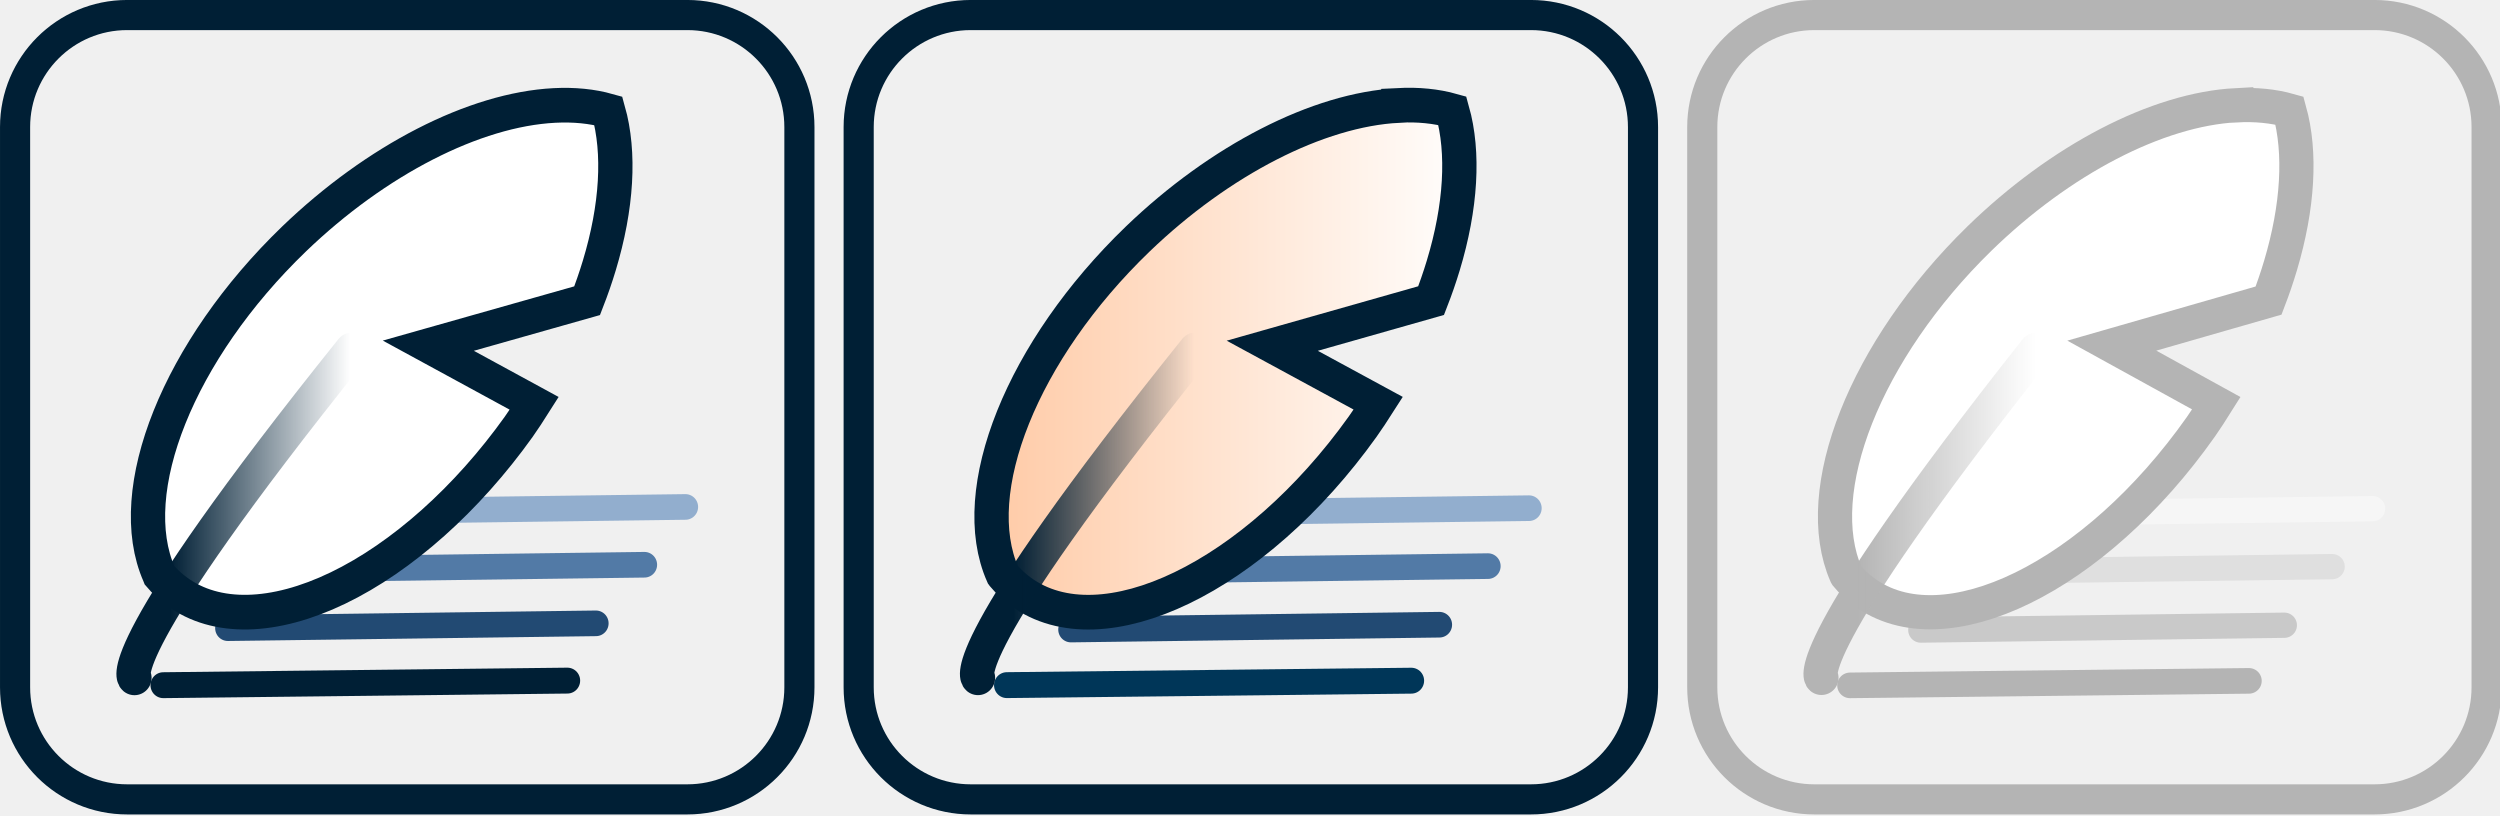
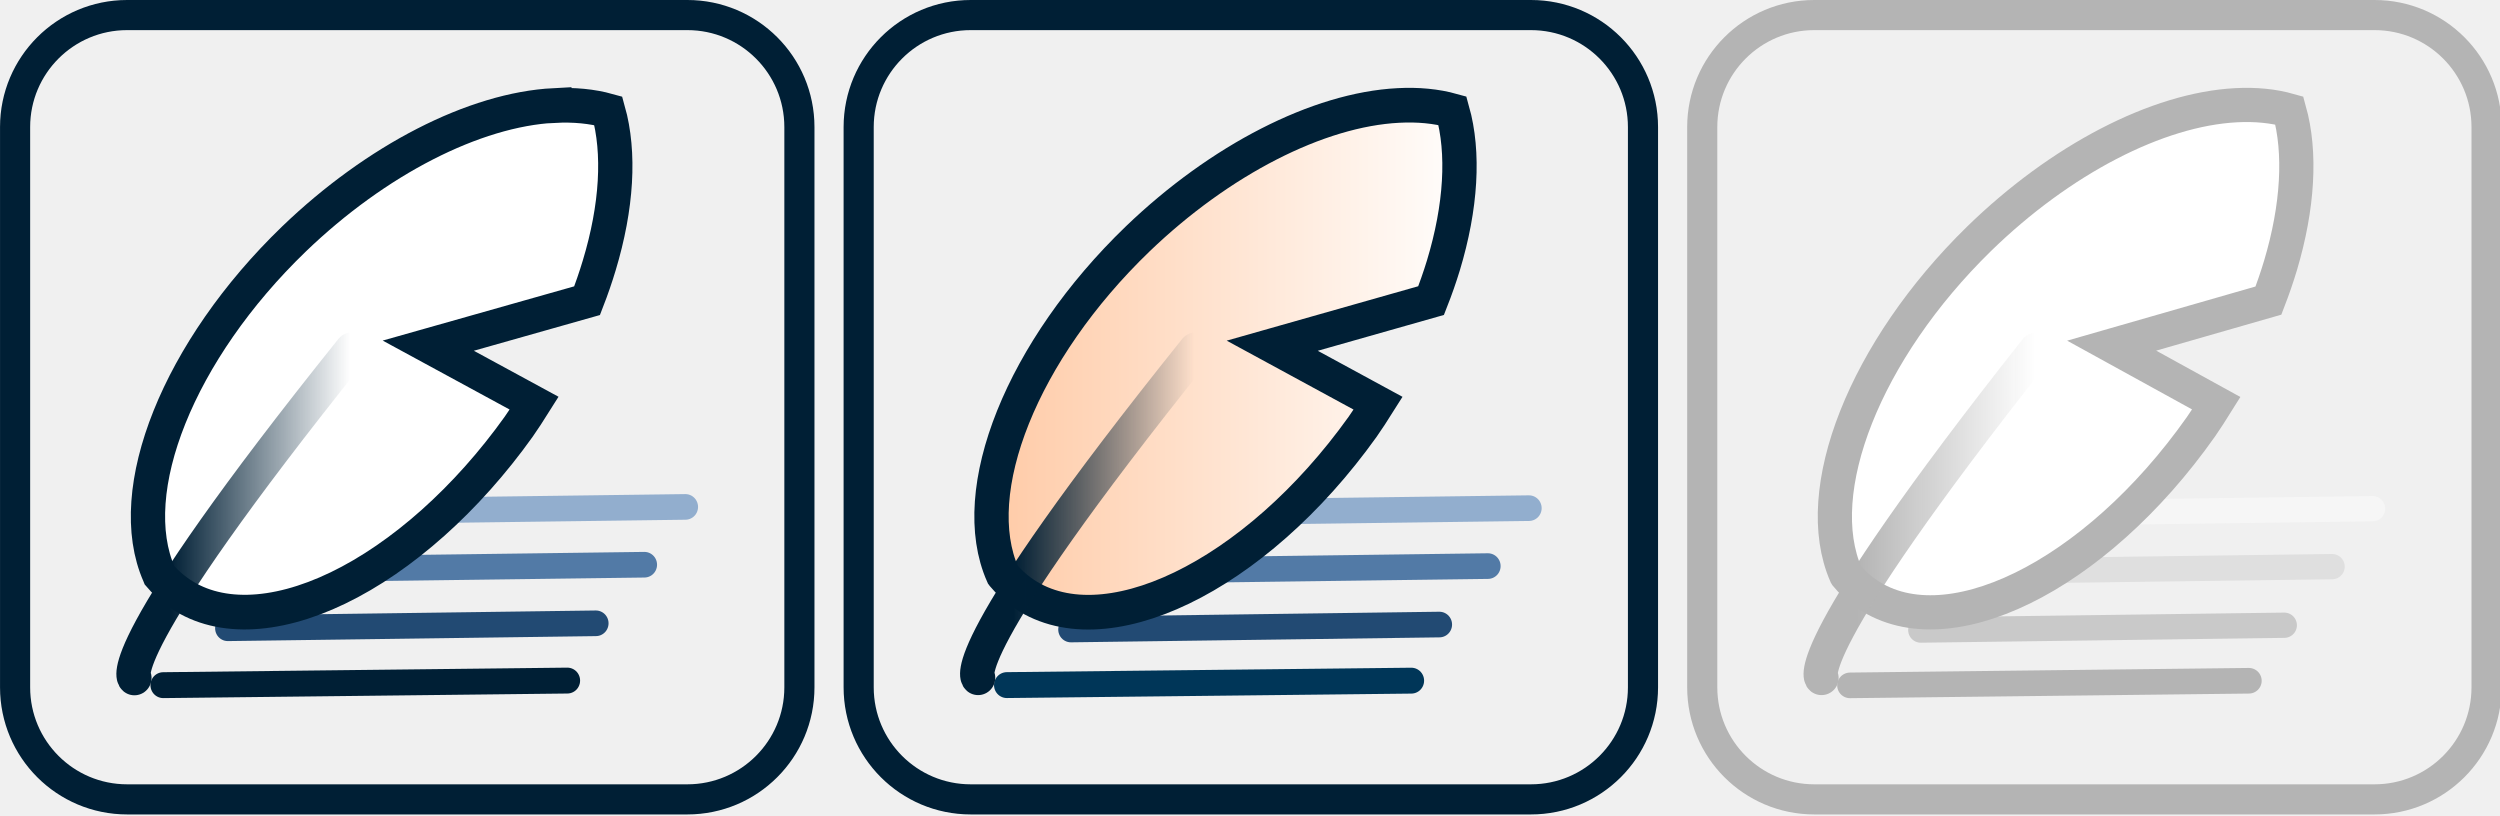
- <svg xmlns="http://www.w3.org/2000/svg" xmlns:xlink="http://www.w3.org/1999/xlink" width="22.739mm" height="7.418mm" viewBox="0 0 22.739 7.418" version="1.1" id="svg1">
-   <defs id="defs1">
-     <linearGradient id="linearGradient23">
-       <stop style="stop-color:#ffc9a4;stop-opacity:1;" offset="0" id="stop23" />
-       <stop style="stop-color:#ffffff;stop-opacity:1;" offset="1" id="stop24" />
+ <svg xmlns="http://www.w3.org/2000/svg" xmlns:xlink="http://www.w3.org/1999/xlink" width="85.943" height="28.036" viewBox="0 0 22.739 7.418">
+   <defs>
+     <linearGradient id="c">
+       <stop style="stop-color:#ffc9a4;stop-opacity:1" offset="0" />
+       <stop style="stop-color:#fff;stop-opacity:1" offset="1" />
    </linearGradient>
-     <linearGradient id="linearGradient20">
-       <stop style="stop-color:#b4b4b4;stop-opacity:1;" offset="0.208" id="stop19" />
-       <stop style="stop-color:#b4b4b4;stop-opacity:0;" offset="0.934" id="stop20" />
+     <linearGradient id="b">
+       <stop style="stop-color:#b4b4b4;stop-opacity:1" offset=".208" />
+       <stop style="stop-color:#b4b4b4;stop-opacity:0" offset=".934" />
    </linearGradient>
-     <linearGradient id="linearGradient16">
-       <stop style="stop-color:#001f35;stop-opacity:1;" offset="0.208" id="stop16" />
-       <stop style="stop-color:#001f35;stop-opacity:0;" offset="0.934" id="stop17" />
+     <linearGradient id="a">
+       <stop style="stop-color:#001f35;stop-opacity:1" offset=".208" />
+       <stop style="stop-color:#001f35;stop-opacity:0" offset=".934" />
    </linearGradient>
-     <linearGradient xlink:href="#linearGradient16" id="linearGradient17" x1="10.158" y1="9.889" x2="12.355" y2="9.889" gradientUnits="userSpaceOnUse" gradientTransform="matrix(0.8737315,0,0,0.8756095,-7.046709,-4.074147)" />
-     <linearGradient xlink:href="#linearGradient16" id="linearGradient17-2" x1="10.158" y1="9.889" x2="12.355" y2="9.889" gradientUnits="userSpaceOnUse" gradientTransform="matrix(0.8737315,0,0,0.8756095,0.620836,-4.068826)" />
-     <linearGradient xlink:href="#linearGradient20" id="linearGradient17-1" x1="10.158" y1="9.889" x2="12.355" y2="9.889" gradientUnits="userSpaceOnUse" gradientTransform="matrix(1.014826,0,0,1.042205,6.121423,-5.637295)" />
-     <linearGradient xlink:href="#linearGradient23" id="linearGradient24" x1="9.607" y1="3.249" x2="13.454" y2="3.249" gradientUnits="userSpaceOnUse" gradientTransform="translate(0,0.153526)" />
+     <linearGradient xlink:href="#a" id="f" x1="10.158" y1="9.889" x2="12.355" y2="9.889" gradientUnits="userSpaceOnUse" gradientTransform="matrix(.87373 0 0 .87561 -7.047 -4.074)" />
+     <linearGradient xlink:href="#a" id="e" x1="10.158" y1="9.889" x2="12.355" y2="9.889" gradientUnits="userSpaceOnUse" gradientTransform="matrix(.87373 0 0 .87561 .62 -4.069)" />
+     <linearGradient xlink:href="#b" id="g" x1="10.158" y1="9.889" x2="12.355" y2="9.889" gradientUnits="userSpaceOnUse" gradientTransform="matrix(1.01483 0 0 1.0422 6.121 -5.637)" />
+     <linearGradient xlink:href="#c" id="d" x1="9.607" y1="3.249" x2="13.454" y2="3.249" gradientUnits="userSpaceOnUse" gradientTransform="translate(0 .154)" />
  </defs>
-   <g id="layer1" transform="translate(-0.00487459,0.00482413)">
-     <rect style="fill:none;stroke-width:5;stroke-linecap:round" id="rect1" width="100.911" height="81.417" x="3.249" y="3.44" rx="1.058" />
-     <rect style="fill:none;stroke:#001f35;stroke-width:0.274;stroke-linecap:round;stroke-dasharray:none;stroke-opacity:1" id="rect2" width="7.134" height="7.134" x="0.142" y="0.132" rx="1.019" ry="1.019" />
-     <rect style="fill:none;stroke:#001f35;stroke-width:0.274;stroke-linecap:round;stroke-dasharray:none;stroke-opacity:1" id="rect2-2" width="7.134" height="7.134" x="7.815" y="0.132" rx="1.019" ry="1.019" />
-     <path style="fill:none;stroke:#f6f6f6;stroke-width:0.23;stroke-linecap:round;stroke-dasharray:none;stroke-opacity:1" d="m 18.279,4.666 3.306,-0.044" id="path18-8-3-0-2" />
-     <path style="fill:none;stroke:none;stroke-width:0.132;stroke-linecap:round;stroke-dasharray:none;stroke-opacity:1" d="M 16.779,6.27 20.246,6.256 Z" id="path17-4" />
-     <path style="fill:none;stroke:#dfdfdf;stroke-width:0.23;stroke-linecap:round;stroke-dasharray:none;stroke-opacity:1" d="m 17.911,5.193 3.306,-0.044" id="path18-8-3-8" />
-     <rect style="fill:none;stroke:#b4b4b4;stroke-width:0.274;stroke-linecap:round;stroke-dasharray:none;stroke-opacity:1" id="rect2-6" width="7.134" height="7.134" x="15.488" y="0.132" rx="1.019" ry="1.019" />
-     <path style="fill:none;stroke:#c9c9c9;stroke-width:0.23;stroke-linecap:round;stroke-dasharray:none;stroke-opacity:1" d="m 17.476,5.726 3.306,-0.044" id="path18-8-9" />
-     <path id="path10-8" style="fill:#ffffff;fill-opacity:1;stroke:#b4b4b4;stroke-width:0.311;stroke-linecap:round;stroke-dasharray:none;stroke-opacity:1" d="m 20.345,0.952 a 1.651,3.021 45.011 0 0 -2.338,1.215 1.651,3.021 45.011 0 0 -1.21,3.056 1.643,3.036 34.567 0 0 0.003,0.005 1.643,3.036 34.567 0 0 0.157,0.149 A 1.643,3.036 34.567 0 0 20.024,3.876 1.643,3.036 34.567 0 0 20.164,3.663 l -0.951,-0.524 1.426,-0.41 A 1.643,3.036 34.567 0 0 20.748,2.409 1.643,3.036 34.567 0 0 20.829,1.001 1.651,3.021 45.011 0 0 20.345,0.953 Z" />
-     <path style="fill:none;stroke:#b4b4b4;stroke-width:0.233;stroke-linecap:round;stroke-dasharray:none;stroke-opacity:1" d="m 16.832,6.229 3.628,-0.041" id="path18-2" />
-     <g id="g25" transform="matrix(1.177584,0,0,1.189582,-2.427072,-0.7916876)">
-       <path style="fill:none;stroke:#92aece;stroke-width:0.196;stroke-linecap:round;stroke-dasharray:none;stroke-opacity:1" d="m 11.029,4.584 2.846,-0.037" id="path18-8-3-0-4" />
-       <path style="fill:none;stroke:none;stroke-width:0.112;stroke-linecap:round;stroke-dasharray:none;stroke-opacity:1" d="m 9.796,5.935 2.985,-0.012 z" id="path17-7" />
-       <path style="fill:none;stroke:#527aa6;stroke-width:0.196;stroke-linecap:round;stroke-dasharray:none;stroke-opacity:1" d="m 10.712,5.027 2.846,-0.037" id="path18-8-3-3" />
-       <path style="fill:none;stroke:#224a73;stroke-width:0.196;stroke-linecap:round;stroke-dasharray:none;stroke-opacity:1" d="m 10.337,5.475 2.846,-0.037" id="path18-8-31" />
-       <path id="path10-3" style="fill:url(#linearGradient24);fill-opacity:1;stroke:#001f35;stroke-width:0.265;stroke-linecap:round;stroke-dasharray:none;stroke-opacity:1" d="m 12.866,1.468 a 1.404,2.57 46.308 0 0 -2.013,1.021 1.404,2.57 46.308 0 0 -1.042,2.567 1.403,2.571 35.781 0 0 0.003,0.004 A 1.403,2.571 35.781 0 0 9.949,5.185 1.403,2.571 35.781 0 0 12.59,3.924 1.403,2.571 35.781 0 0 12.711,3.745 L 11.892,3.305 13.119,2.96 a 1.403,2.571 35.781 0 0 0.094,-0.269 1.403,2.571 35.781 0 0 0.07,-1.183 1.404,2.57 46.308 0 0 -0.417,-0.041 z" />
-       <path style="fill:none;stroke:#003658;stroke-width:0.198;stroke-linecap:round;stroke-dasharray:none;stroke-opacity:1" d="M 9.842,5.9 12.966,5.866" id="path18-6" />
-       <path style="fill:none;stroke:url(#linearGradient17-2);stroke-width:0.265;stroke-linecap:round;stroke-dasharray:none;stroke-opacity:1" d="M 11.3,3.336 C 9.409,5.667 9.619,5.844 9.619,5.844 v 0" id="path12-5" />
+   <g transform="translate(-.005 .005)">
+     <rect style="fill:none;stroke-width:5;stroke-linecap:round" width="100.911" height="81.417" x="3.249" y="3.44" rx="1.058" />
+     <rect style="fill:none;stroke:#001f35;stroke-width:.274;stroke-linecap:round;stroke-dasharray:none;stroke-opacity:1" width="7.134" height="7.134" x=".142" y=".132" rx="1.019" ry="1.019" />
+     <rect style="fill:none;stroke:#001f35;stroke-width:.274;stroke-linecap:round;stroke-dasharray:none;stroke-opacity:1" width="7.134" height="7.134" x="7.815" y=".132" rx="1.019" ry="1.019" />
+     <path style="fill:none;stroke:#f6f6f6;stroke-width:.23;stroke-linecap:round;stroke-dasharray:none;stroke-opacity:1" d="m18.28 4.666 3.305-.044" />
+     <path style="fill:none;stroke:none;stroke-width:.132;stroke-linecap:round;stroke-dasharray:none;stroke-opacity:1" d="m16.779 6.27 3.467-.014z" />
+     <path style="fill:none;stroke:#dfdfdf;stroke-width:.23;stroke-linecap:round;stroke-dasharray:none;stroke-opacity:1" d="m17.911 5.193 3.306-.044" />
+     <rect style="fill:none;stroke:#b4b4b4;stroke-width:.274;stroke-linecap:round;stroke-dasharray:none;stroke-opacity:1" width="7.134" height="7.134" x="15.488" y=".132" rx="1.019" ry="1.019" />
+     <path style="fill:none;stroke:#c9c9c9;stroke-width:.23;stroke-linecap:round;stroke-dasharray:none;stroke-opacity:1" d="m17.476 5.726 3.306-.044" />
+     <path style="fill:#fff;fill-opacity:1;stroke:#b4b4b4;stroke-width:.311;stroke-linecap:round;stroke-dasharray:none;stroke-opacity:1" d="M20.345.952a1.65 3.021 45.01 0 0-2.339 1.215 1.65 3.021 45.01 0 0-1.21 3.056 1.643 3.036 34.567 0 0 .003.005 1.643 3.036 34.567 0 0 .157.149 1.643 3.036 34.567 0 0 3.068-1.5 1.643 3.036 34.567 0 0 .14-.214l-.952-.524 1.426-.41a1.643 3.036 34.567 0 0 .11-.32A1.643 3.036 34.567 0 0 20.828 1a1.65 3.021 45.01 0 0-.483-.048z" />
+     <path style="fill:none;stroke:#b4b4b4;stroke-width:.233;stroke-linecap:round;stroke-dasharray:none;stroke-opacity:1" d="m16.832 6.229 3.628-.042" />
+     <path style="fill:none;stroke:#92aece;stroke-width:.196;stroke-linecap:round;stroke-dasharray:none;stroke-opacity:1" d="m11.029 4.584 2.846-.037" transform="matrix(1.17758 0 0 1.18958 -2.427 -.792)" />
+     <path style="fill:none;stroke:none;stroke-width:.112;stroke-linecap:round;stroke-dasharray:none;stroke-opacity:1" d="m9.796 5.935 2.986-.012z" transform="matrix(1.17758 0 0 1.18958 -2.427 -.792)" />
+     <path style="fill:none;stroke:#527aa6;stroke-width:.196;stroke-linecap:round;stroke-dasharray:none;stroke-opacity:1" d="m10.712 5.027 2.846-.037" transform="matrix(1.17758 0 0 1.18958 -2.427 -.792)" />
+     <path style="fill:none;stroke:#224a73;stroke-width:.196;stroke-linecap:round;stroke-dasharray:none;stroke-opacity:1" d="m10.337 5.475 2.846-.038" transform="matrix(1.17758 0 0 1.18958 -2.427 -.792)" />
+     <path style="fill:url(#d);fill-opacity:1;stroke:#001f35;stroke-width:.265;stroke-linecap:round;stroke-dasharray:none;stroke-opacity:1" d="M12.866 1.468a1.404 2.57 46.308 0 0-2.013 1.02 1.404 2.57 46.308 0 0-1.042 2.568 1.403 2.571 35.78 0 0 .003.004 1.403 2.571 35.78 0 0 .135.125 1.403 2.571 35.78 0 0 2.641-1.26 1.403 2.571 35.78 0 0 .12-.18l-.818-.44 1.227-.345a1.403 2.571 35.78 0 0 .095-.269 1.403 2.571 35.78 0 0 .07-1.183 1.404 2.57 46.308 0 0-.418-.04z" transform="matrix(1.17758 0 0 1.18958 -2.427 -.792)" />
+     <path style="fill:none;stroke:#003658;stroke-width:.198;stroke-linecap:round;stroke-dasharray:none;stroke-opacity:1" d="m9.842 5.9 3.124-.034" transform="matrix(1.17758 0 0 1.18958 -2.427 -.792)" />
+     <path style="fill:none;stroke:url(#e);stroke-width:.265;stroke-linecap:round;stroke-dasharray:none;stroke-opacity:1" d="M11.3 3.336C9.41 5.667 9.62 5.844 9.62 5.844v0" transform="matrix(1.17758 0 0 1.18958 -2.427 -.792)" />
+     <g>
+       <path style="fill:none;stroke:#92aece;stroke-width:.196;stroke-linecap:round;stroke-dasharray:none;stroke-opacity:1" d="m3.366 4.569 2.846-.037" transform="matrix(1.1764 0 0 1.18949 -1.069 -.785)" />
+       <path style="fill:none;stroke:#527aa6;stroke-width:.196;stroke-linecap:round;stroke-dasharray:none;stroke-opacity:1" d="m3.049 5.011 2.846-.037" transform="matrix(1.1764 0 0 1.18949 -1.069 -.785)" />
+       <path style="fill:none;stroke:none;stroke-width:.112;stroke-linecap:round;stroke-dasharray:none;stroke-opacity:1" d="m2.129 5.93 2.985-.012z" transform="matrix(1.1764 0 0 1.18949 -1.069 -.785)" />
+       <path style="fill:none;stroke:#001f35;stroke-width:.198;stroke-linecap:round;stroke-dasharray:none;stroke-opacity:1" d="m2.175 5.895 3.124-.035" transform="matrix(1.1764 0 0 1.18949 -1.069 -.785)" />
+       <path style="fill:none;stroke:#224a73;stroke-width:.196;stroke-linecap:round;stroke-dasharray:none;stroke-opacity:1" d="m2.674 5.46 2.846-.038" transform="matrix(1.1764 0 0 1.18949 -1.069 -.785)" />
+       <path style="fill:#fff;fill-opacity:1;stroke:#001f35;stroke-width:.265;stroke-linecap:round;stroke-dasharray:none;stroke-opacity:1" d="M5.199 1.462a1.404 2.57 46.308 0 0-2.013 1.021A1.404 2.57 46.308 0 0 2.144 5.05a1.403 2.571 35.78 0 0 .002.005 1.403 2.571 35.78 0 0 .135.124 1.403 2.571 35.78 0 0 2.642-1.26 1.403 2.571 35.78 0 0 .12-.18l-.819-.44 1.228-.344a1.403 2.571 35.78 0 0 .094-.27 1.403 2.571 35.78 0 0 .07-1.182 1.404 2.57 46.308 0 0-.417-.04z" transform="matrix(1.1764 0 0 1.18949 -1.069 -.785)" />
+       <path style="fill:none;stroke:url(#f);stroke-width:.265;stroke-linecap:round;stroke-dasharray:none;stroke-opacity:1" d="M3.633 3.33C1.74 5.663 1.952 5.84 1.952 5.84v0" transform="matrix(1.1764 0 0 1.18949 -1.069 -.785)" />
    </g>
-     <g id="g24" transform="matrix(1.176405,0,0,1.18949,-1.06857,-0.7846674)">
-       <path style="fill:none;stroke:#92aece;stroke-width:0.196;stroke-linecap:round;stroke-dasharray:none;stroke-opacity:1" d="M 3.366,4.569 6.212,4.532" id="path18-8-3-0" />
-       <path style="fill:none;stroke:#527aa6;stroke-width:0.196;stroke-linecap:round;stroke-dasharray:none;stroke-opacity:1" d="M 3.049,5.011 5.895,4.974" id="path18-8-3" />
-       <path style="fill:none;stroke:none;stroke-width:0.112;stroke-linecap:round;stroke-dasharray:none;stroke-opacity:1" d="M 2.129,5.93 5.114,5.918 Z" id="path17" />
-       <path style="fill:none;stroke:#001f35;stroke-width:0.198;stroke-linecap:round;stroke-dasharray:none;stroke-opacity:1" d="M 2.175,5.895 5.299,5.86" id="path18" />
-       <path style="fill:none;stroke:#224a73;stroke-width:0.196;stroke-linecap:round;stroke-dasharray:none;stroke-opacity:1" d="M 2.674,5.459 5.52,5.422" id="path18-8" />
-       <path id="path10" style="fill:#ffffff;fill-opacity:1;stroke:#001f35;stroke-width:0.265;stroke-linecap:round;stroke-dasharray:none;stroke-opacity:1" d="M 5.199,1.462 A 1.404,2.57 46.308 0 0 3.186,2.483 1.404,2.57 46.308 0 0 2.144,5.05 1.403,2.571 35.781 0 0 2.146,5.055 1.403,2.571 35.781 0 0 2.281,5.179 1.403,2.571 35.781 0 0 4.923,3.919 1.403,2.571 35.781 0 0 5.043,3.74 L 4.224,3.299 5.452,2.955 A 1.403,2.571 35.781 0 0 5.546,2.686 1.403,2.571 35.781 0 0 5.616,1.503 1.404,2.57 46.308 0 0 5.199,1.462 Z" />
-       <path style="fill:none;stroke:url(#linearGradient17);stroke-width:0.265;stroke-linecap:round;stroke-dasharray:none;stroke-opacity:1" d="M 3.633,3.331 C 1.741,5.662 1.952,5.839 1.952,5.839 v 0" id="path12" />
-     </g>
-     <path style="fill:none;stroke:url(#linearGradient17-1);stroke-width:0.311;stroke-linecap:round;stroke-dasharray:none;stroke-opacity:1" d="m 18.525,3.176 c -2.197,2.775 -1.953,2.985 -1.953,2.985 v 0" id="path12-56" />
+     <path style="fill:none;stroke:url(#g);stroke-width:.311;stroke-linecap:round;stroke-dasharray:none;stroke-opacity:1" d="M18.525 3.176c-2.196 2.775-1.952 2.986-1.952 2.986v0" />
  </g>
</svg>
